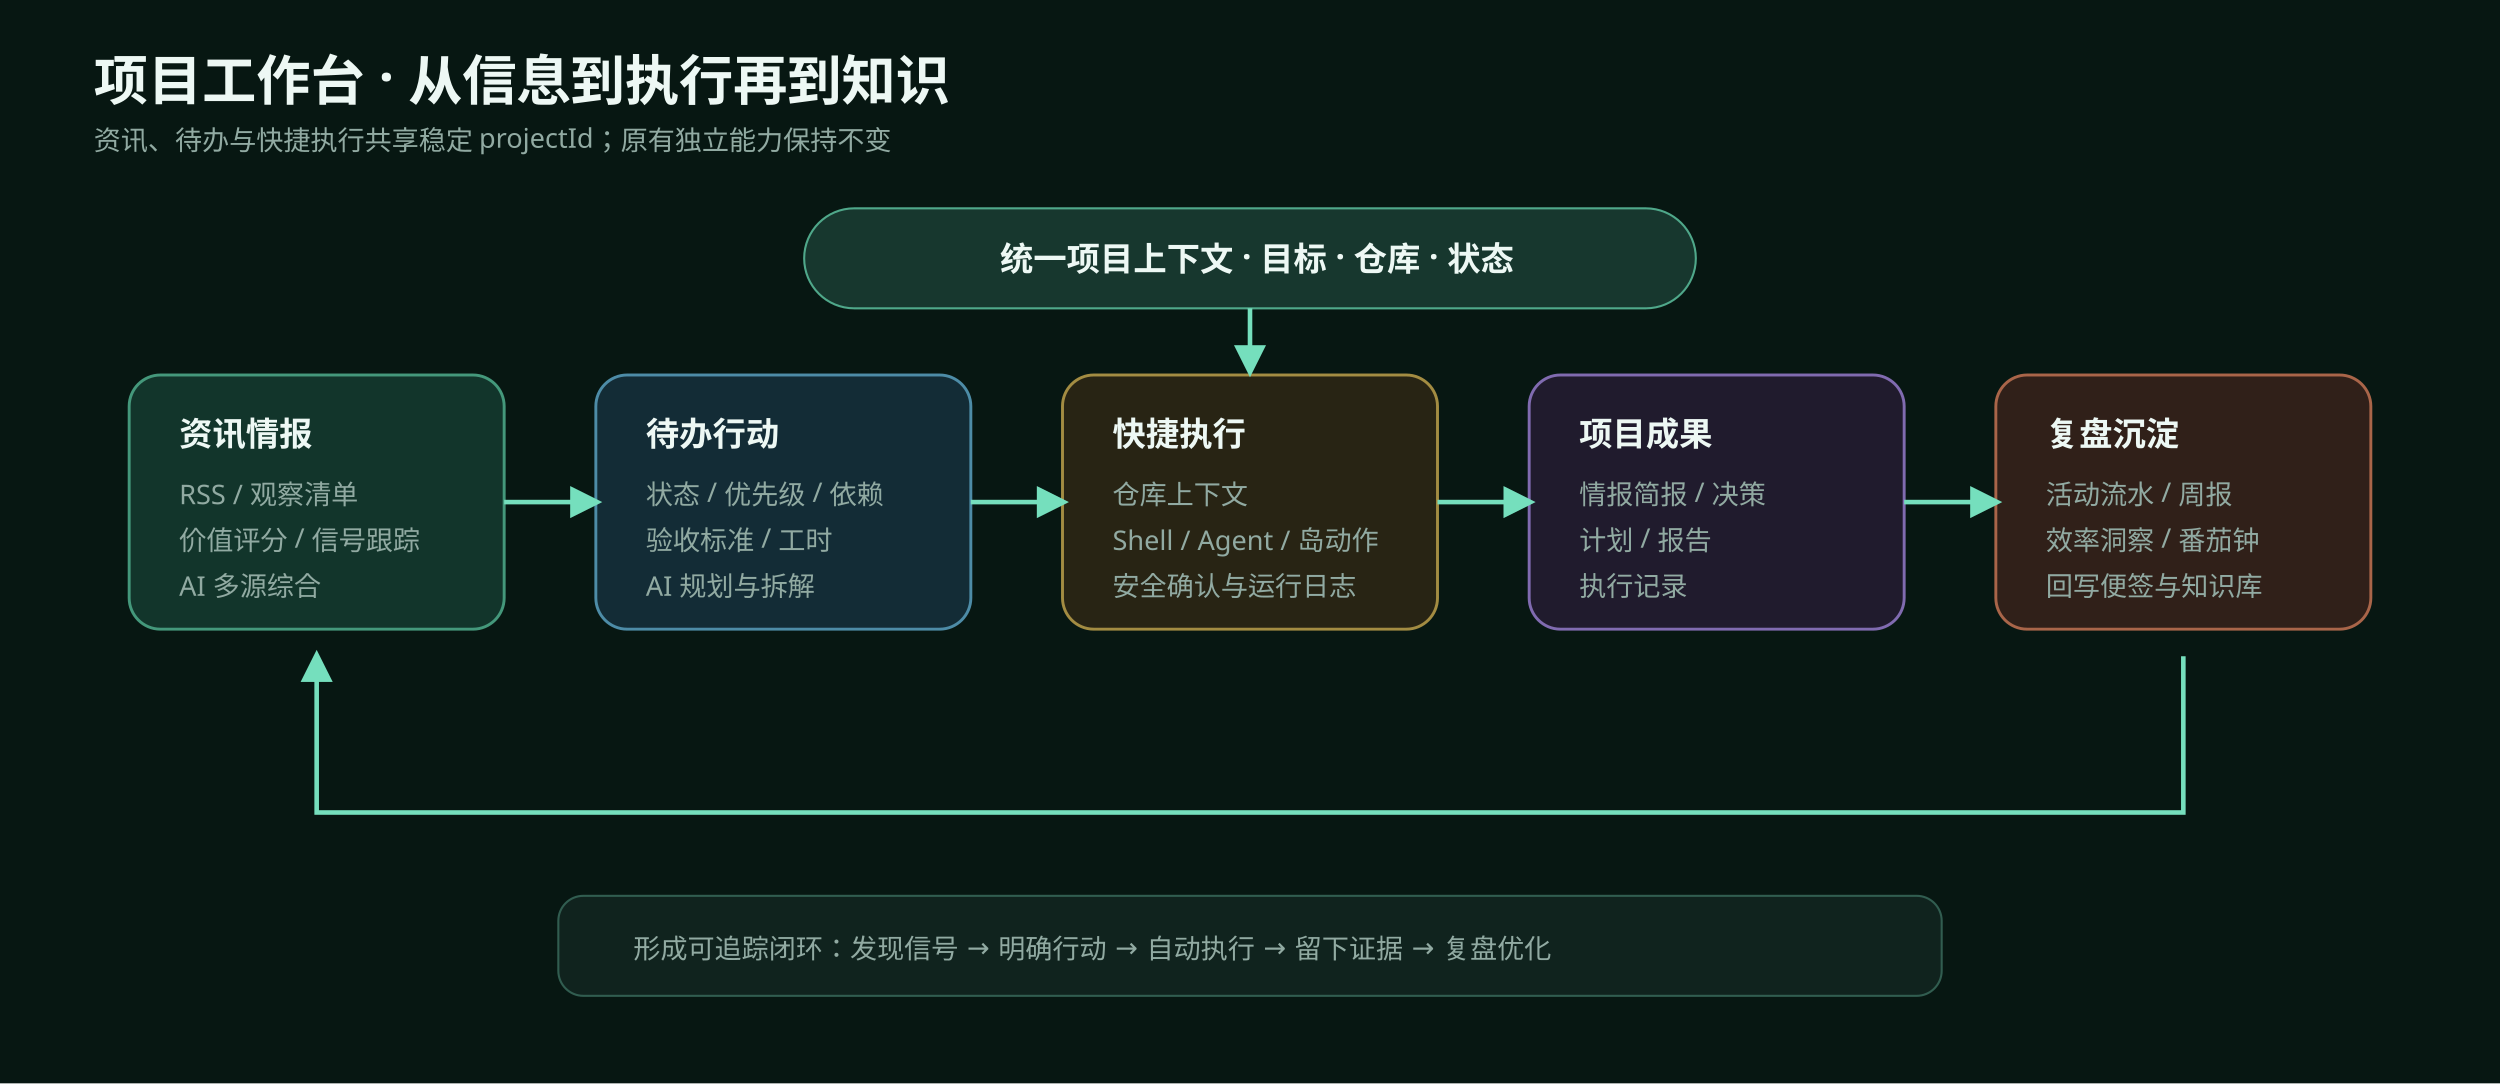
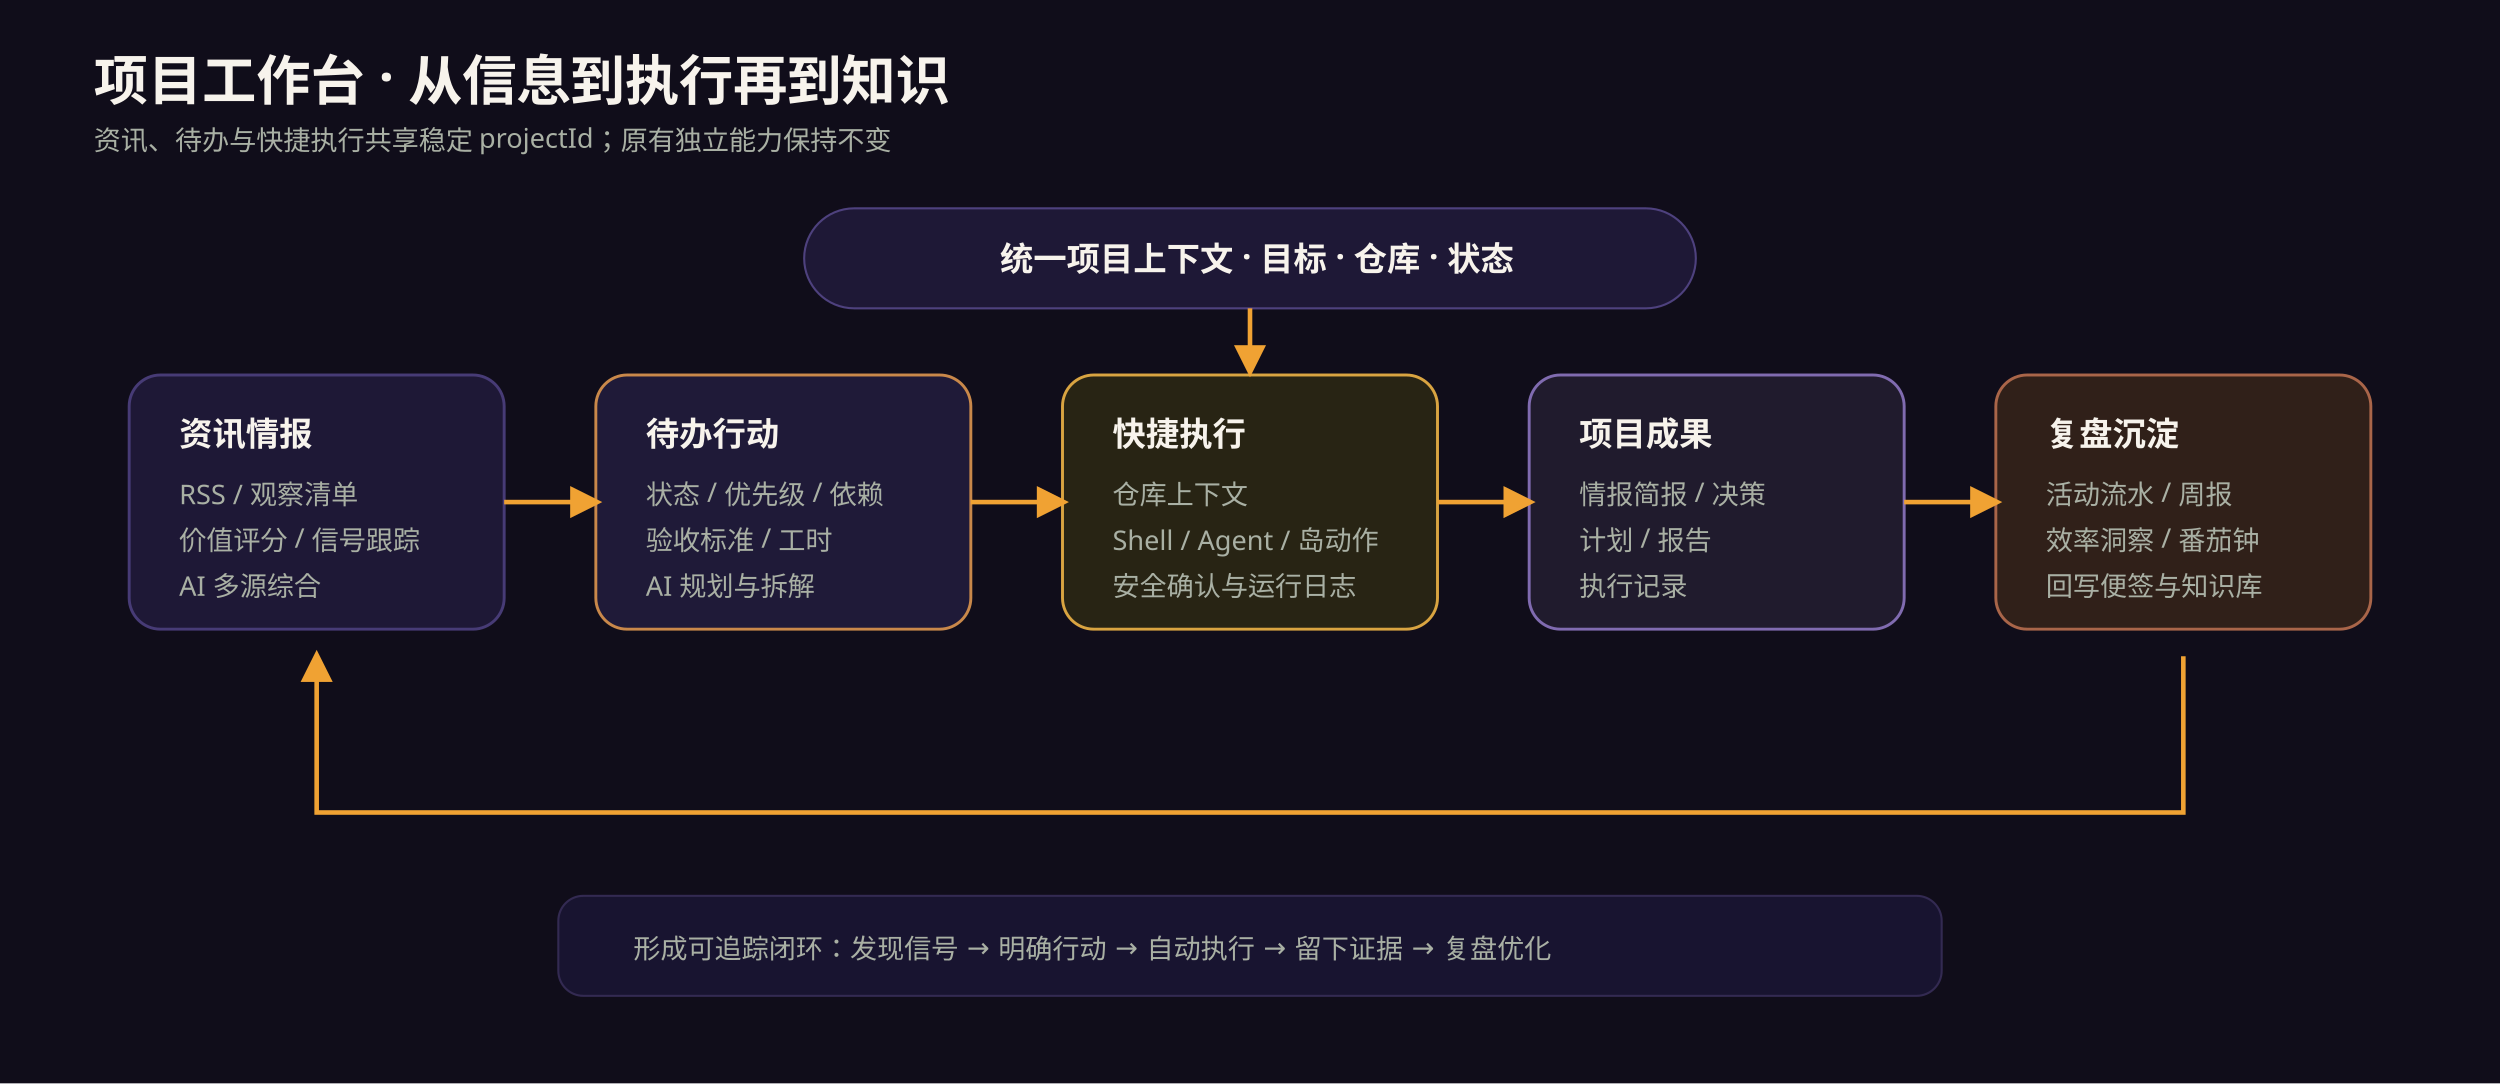
<svg xmlns="http://www.w3.org/2000/svg" width="1200" height="520" viewBox="0 0 1200 520" role="img" aria-labelledby="title desc">
  <defs>
    <marker id="a" viewBox="0 0 10 10" refX="8" refY="5" markerWidth="7" markerHeight="7" orient="auto">
-       <path d="M0 0L10 5L0 10Z" fill="#75dfbd" />
+       <path d="M0 0L10 5L0 10Z" fill="#f0a233" />
    </marker>
-     <style>.t{font-family:"Segoe UI","Microsoft YaHei",sans-serif;fill:#edf8f4}.m{fill:#91aaa2}.h{font-size:26px;font-weight:750}.l{font-size:16px;font-weight:700}.s{font-size:13px}.p{fill:none;stroke:#75dfbd;stroke-width:2.2;marker-end:url(#a)}.b{rx:15;stroke-width:1.4}</style>
+     <style>.t{font-family:"Segoe UI","Microsoft YaHei",sans-serif;fill:#f7f3ec}.m{fill:#a9b0a4}.h{font-size:26px;font-weight:750}.l{font-size:16px;font-weight:700}.s{font-size:13px}.p{fill:none;stroke:#f0a233;stroke-width:2.2;marker-end:url(#a)}.b{rx:15;stroke-width:1.4}</style>
  </defs>
-   <rect width="1200" height="520" fill="#071712" />
+   <rect width="1200" height="520" fill="#100d1a" />
  <text class="t h" x="45" y="48">项目工作台 · 从信息到执行再到知识</text>
  <text class="t m s" x="45" y="72">资讯、待办与快捷执行共享稳定 projectId；原有独立能力保持不变</text>
-   <rect class="b" x="62" y="180" width="180" height="122" fill="#12352b" stroke="#44987b" />
+   <rect class="b" x="62" y="180" width="180" height="122" fill="#1e1836" stroke="#473b76" />
  <text class="t l" x="86" y="214">资讯情报</text>
  <text class="t m s" x="86" y="242">RSS / 观察清单</text>
  <text class="t m s" x="86" y="264">价值评分 / 信号跟踪</text>
  <text class="t m s" x="86" y="286">AI 多源综合</text>
-   <rect class="b" x="286" y="180" width="180" height="122" fill="#132c36" stroke="#4d8ca7" />
+   <rect class="b" x="286" y="180" width="180" height="122" fill="#1f1a38" stroke="#c9884a" />
  <text class="t l" x="310" y="214">待办行动</text>
  <text class="t m s" x="310" y="242">状态 / 优先级 / 依赖</text>
  <text class="t m s" x="310" y="264">验收标准 / 工时</text>
  <text class="t m s" x="310" y="286">AI 规划与拆解</text>
-   <rect class="b" x="510" y="180" width="180" height="122" fill="#282414" stroke="#a38c42" />
+   <rect class="b" x="510" y="180" width="180" height="122" fill="#282414" stroke="#d9a441" />
  <text class="t l" x="534" y="214">快捷执行</text>
  <text class="t m s" x="534" y="242">仓库上下文</text>
  <text class="t m s" x="534" y="264">Shell / Agent / 岛动作</text>
  <text class="t m s" x="534" y="286">安全确认与运行日志</text>
  <rect class="b" x="734" y="180" width="180" height="122" fill="#201b2d" stroke="#806bb0" />
  <text class="t l" x="758" y="214">项目成果</text>
  <text class="t m s" x="758" y="242">情报简报 / 决策</text>
  <text class="t m s" x="758" y="264">计划 / 报告</text>
  <text class="t m s" x="758" y="286">执行记录</text>
  <rect class="b" x="958" y="180" width="180" height="122" fill="#302019" stroke="#a96549" />
  <text class="t l" x="982" y="214">复盘沉淀</text>
  <text class="t m s" x="982" y="242">活动流水 / 周报</text>
  <text class="t m s" x="982" y="264">效率洞察 / 番茄钟</text>
  <text class="t m s" x="982" y="286">回写便签与知识库</text>
  <path class="p" d="M242 241H286" />
  <path class="p" d="M466 241H510" />
  <path class="p" d="M690 241H734" />
  <path class="p" d="M914 241H958" />
  <path class="p" d="M1048 315V390H152V315" />
-   <rect x="386" y="100" width="428" height="48" rx="24" fill="#17372e" stroke="#4fa88a" />
+   <rect x="386" y="100" width="428" height="48" rx="24" fill="#1e1836" stroke="#4e417e" />
  <text class="t l" x="480" y="130">统一项目上下文 · 目标 · 仓库 · 状态</text>
  <path class="p" d="M600 148V178" />
-   <rect x="268" y="430" width="664" height="48" rx="12" fill="#10231e" stroke="#315d50" />
+   <rect x="268" y="430" width="664" height="48" rx="12" fill="#181430" stroke="#332a52" />
  <text class="t m s" x="304" y="460">形成可追踪闭环：发现信号 → 明确行动 → 自动执行 → 留下证据 → 复盘优化</text>
</svg>
